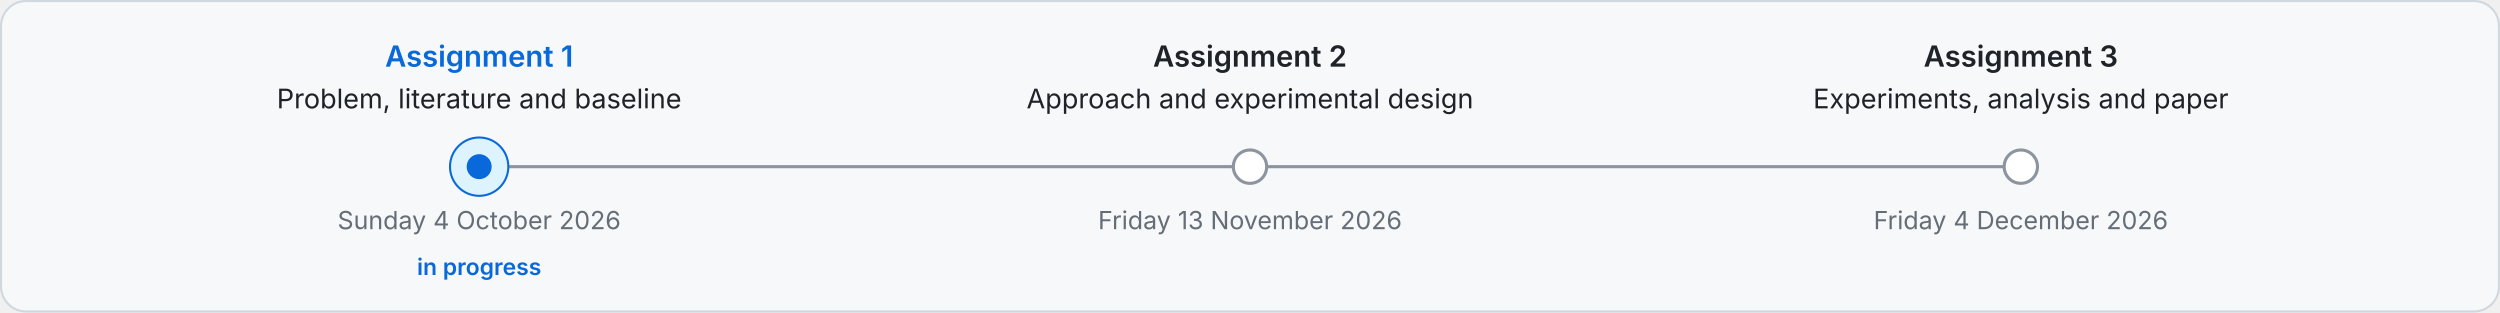
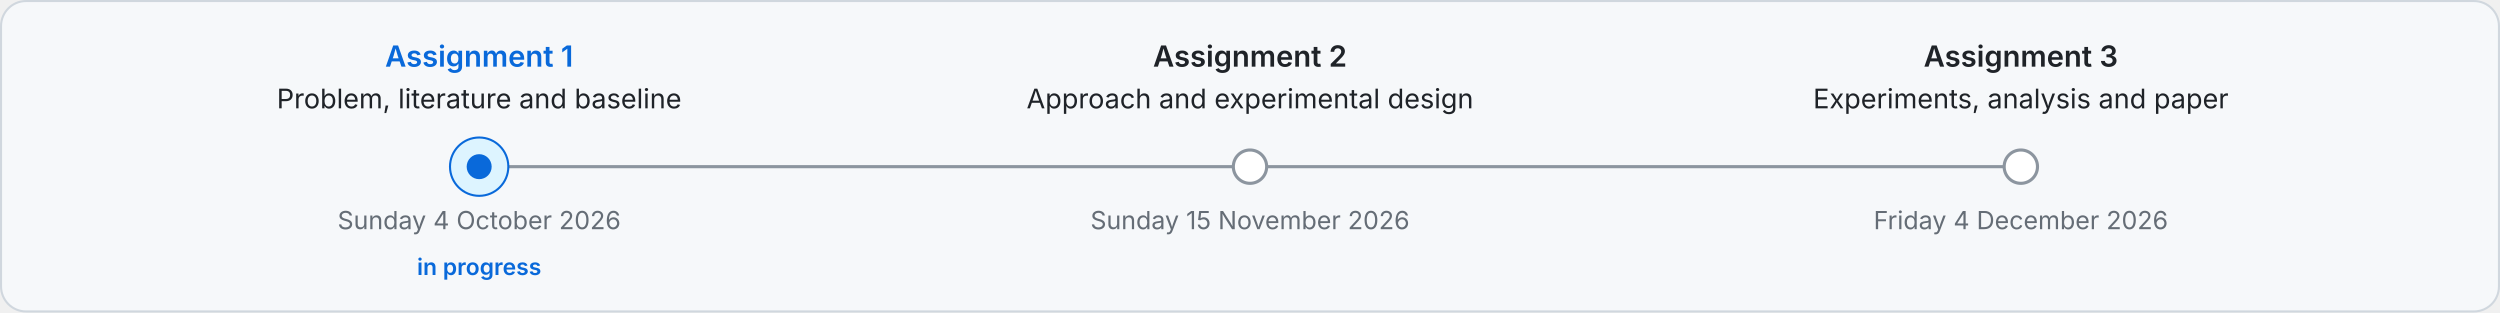
- <svg xmlns="http://www.w3.org/2000/svg" width="1200" height="150" viewBox="0 0 1200 150" role="img" aria-label="Assignments: Assignment 1, problem, literature and baseline, due Sunday 4 October 2026, in progress; Assignment 2, approach and experimental design, due Friday 13 November 2026; Assignment 3, experiments, analysis and paper, due Friday 4 December 2026">
+ <svg xmlns="http://www.w3.org/2000/svg" width="1200" height="150" viewBox="0 0 1200 150" role="img" aria-label="Assignments: Assignment 1, problem, literature and baseline, due Sunday 4 October 2026, in progress; Assignment 2, approach and experimental design, due Sunday 15 November 2026; Assignment 3, experiments, analysis and paper, due Friday 4 December 2026">
  <rect x="0.5" y="0.5" width="1199" height="149" rx="12" fill="#f6f8fa" stroke="#d0d7de" />
  <line x1="230" y1="80" x2="970" y2="80" stroke="#8c959f" stroke-width="1.5" />
  <circle cx="230" cy="80" r="14" fill="#ddf4ff" stroke="#0969da" />
  <circle cx="230" cy="80" r="6" fill="#0969da" />
  <text x="230" y="32" font-family="-apple-system, 'Segoe UI', Inter, Roboto, Helvetica, Arial, sans-serif" font-size="14" font-weight="600" fill="#0969da" text-anchor="middle">Assignment 1</text>
  <text x="230" y="52" font-family="-apple-system, 'Segoe UI', Inter, Roboto, Helvetica, Arial, sans-serif" font-size="13" font-weight="400" fill="#1f2328" text-anchor="middle">Problem, literature and baseline</text>
  <text x="230" y="110" font-family="-apple-system, 'Segoe UI', Inter, Roboto, Helvetica, Arial, sans-serif" font-size="12" font-weight="400" fill="#656d76" text-anchor="middle">Sunday 4 October 2026</text>
  <text x="230" y="132" font-family="-apple-system, 'Segoe UI', Inter, Roboto, Helvetica, Arial, sans-serif" font-size="11" font-weight="600" fill="#0969da" text-anchor="middle">in progress</text>
  <circle cx="600" cy="80" r="8" fill="#ffffff" stroke="#8c959f" stroke-width="1.5" />
  <text x="600" y="32" font-family="-apple-system, 'Segoe UI', Inter, Roboto, Helvetica, Arial, sans-serif" font-size="14" font-weight="600" fill="#1f2328" text-anchor="middle">Assignment 2</text>
  <text x="600" y="52" font-family="-apple-system, 'Segoe UI', Inter, Roboto, Helvetica, Arial, sans-serif" font-size="13" font-weight="400" fill="#1f2328" text-anchor="middle">Approach and experimental design</text>
-   <text x="600" y="110" font-family="-apple-system, 'Segoe UI', Inter, Roboto, Helvetica, Arial, sans-serif" font-size="12" font-weight="400" fill="#656d76" text-anchor="middle">Friday 13 November 2026</text>
+   <text x="600" y="110" font-family="-apple-system, 'Segoe UI', Inter, Roboto, Helvetica, Arial, sans-serif" font-size="12" font-weight="400" fill="#656d76" text-anchor="middle">Sunday 15 November 2026</text>
  <circle cx="970" cy="80" r="8" fill="#ffffff" stroke="#8c959f" stroke-width="1.5" />
  <text x="970" y="32" font-family="-apple-system, 'Segoe UI', Inter, Roboto, Helvetica, Arial, sans-serif" font-size="14" font-weight="600" fill="#1f2328" text-anchor="middle">Assignment 3</text>
  <text x="970" y="52" font-family="-apple-system, 'Segoe UI', Inter, Roboto, Helvetica, Arial, sans-serif" font-size="13" font-weight="400" fill="#1f2328" text-anchor="middle">Experiments, analysis and paper</text>
  <text x="970" y="110" font-family="-apple-system, 'Segoe UI', Inter, Roboto, Helvetica, Arial, sans-serif" font-size="12" font-weight="400" fill="#656d76" text-anchor="middle">Friday 4 December 2026</text>
</svg>
